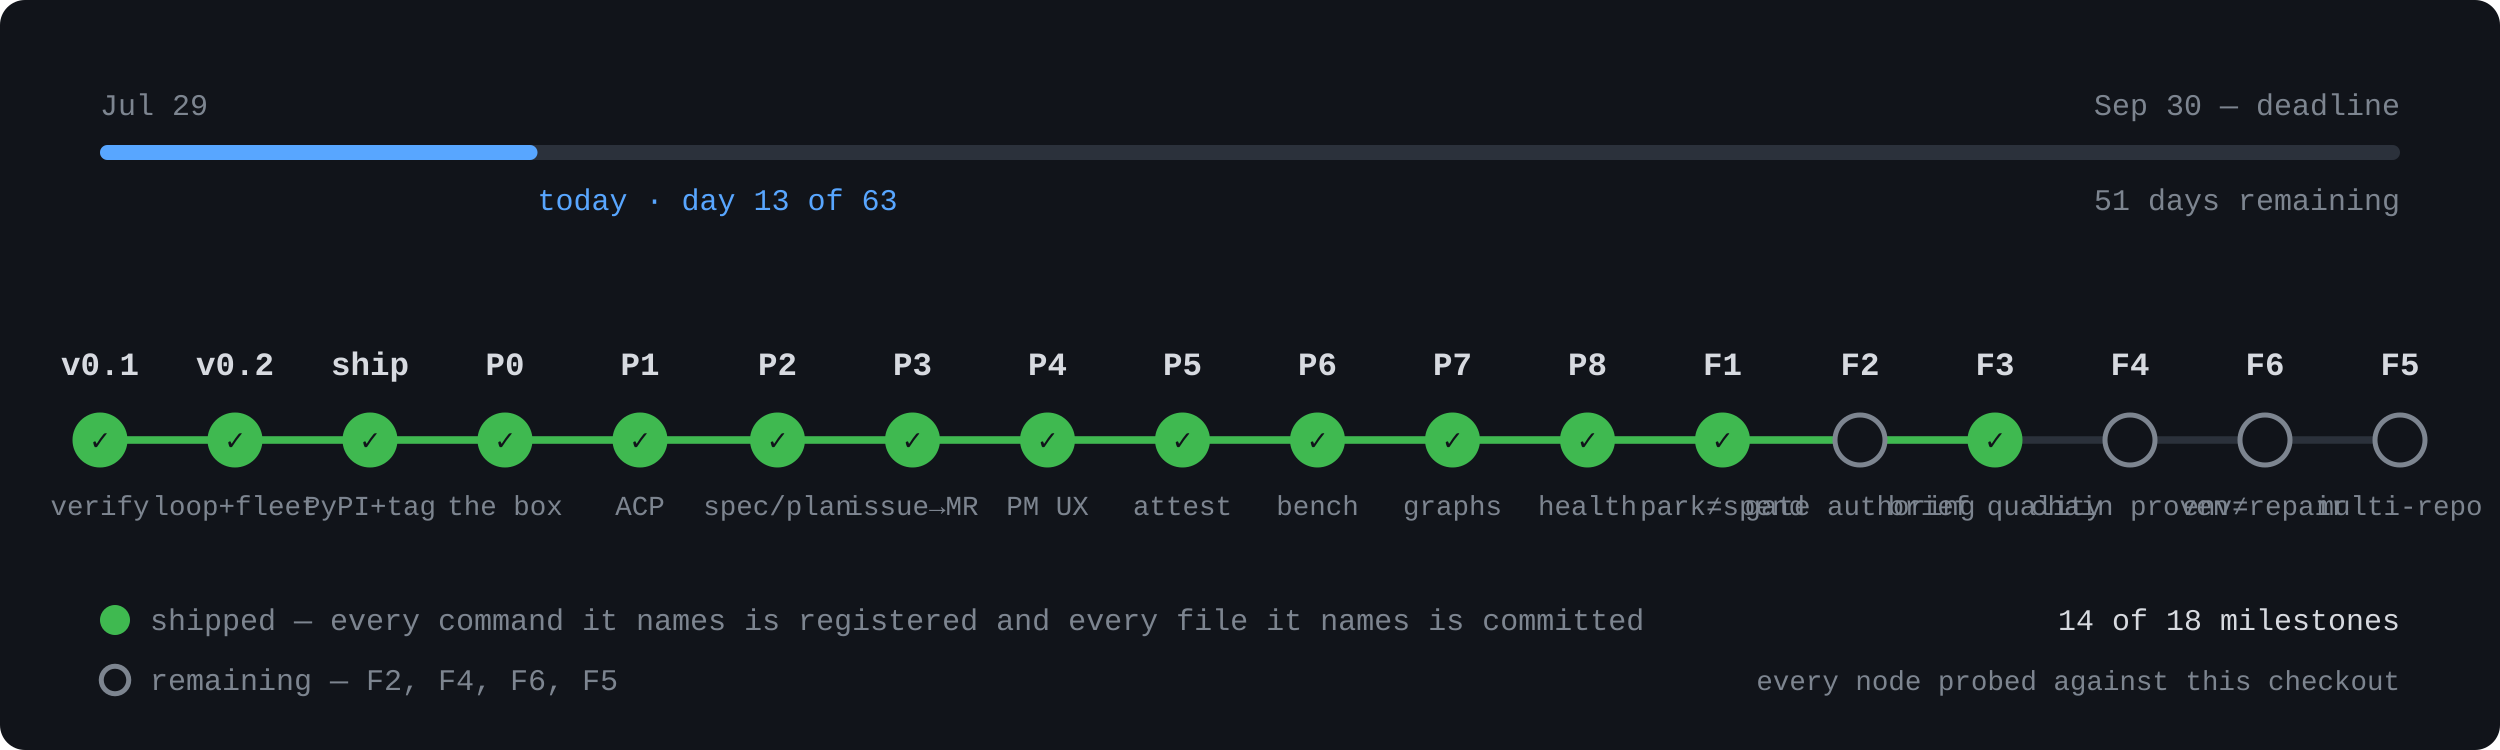
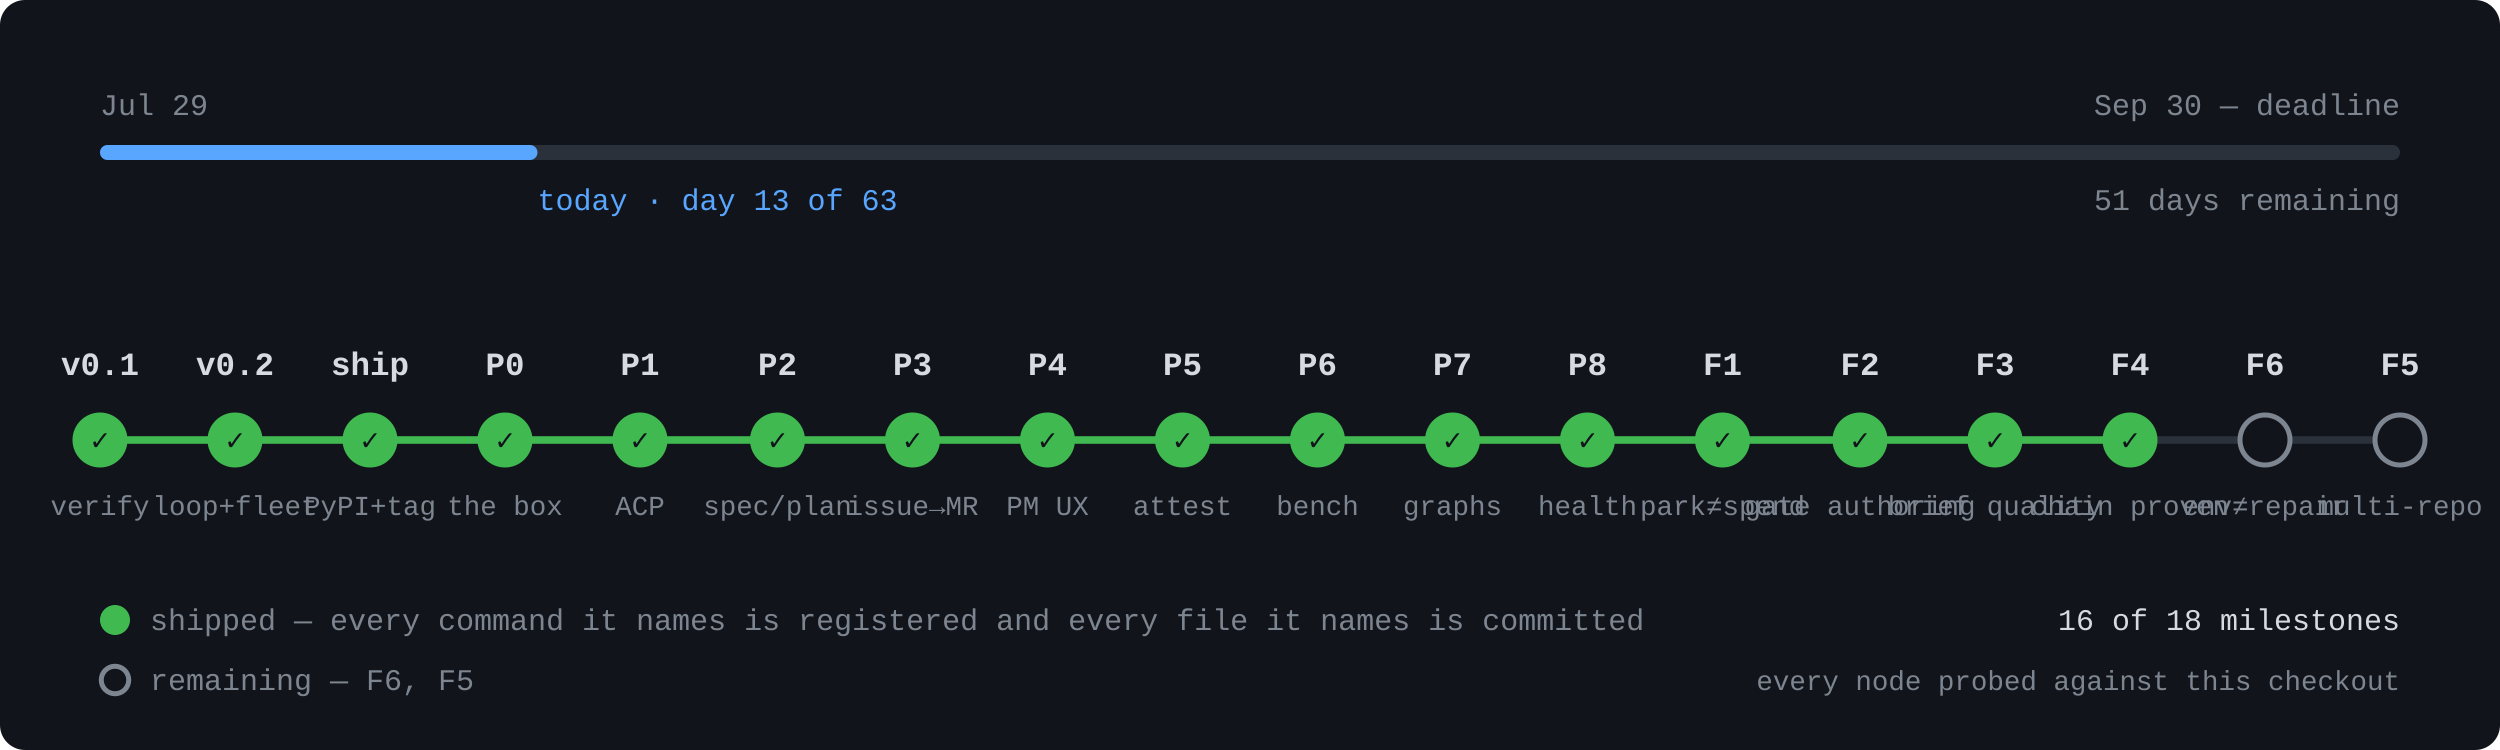
- <svg xmlns="http://www.w3.org/2000/svg" width="1000" height="300" viewBox="0 0 1000 300" font-family="ui-monospace,SFMono-Regular,'SF Mono',Menlo,Consolas,'Liberation Mono',monospace" role="img" aria-label="Wringer roadmap — 14 of 18 milestones shipped">
+ <svg xmlns="http://www.w3.org/2000/svg" width="1000" height="300" viewBox="0 0 1000 300" font-family="ui-monospace,SFMono-Regular,'SF Mono',Menlo,Consolas,'Liberation Mono',monospace" role="img" aria-label="Wringer roadmap — 16 of 18 milestones shipped">
  <rect width="100%" height="100%" rx="10" fill="#11141a" />
  <text x="40" y="46" fill="#7d8590" font-size="12">Jul 29</text>
  <text x="960" y="46" fill="#7d8590" font-size="12" text-anchor="end">Sep 30 — deadline</text>
  <rect x="40" y="58" width="920" height="6" rx="3" fill="#2b313b" />
  <rect x="40" y="58" width="175" height="6" rx="3" fill="#58a6ff" />
  <text x="215" y="84" fill="#58a6ff" font-size="12">today · day 13 of 63</text>
  <text x="960" y="84" fill="#7d8590" font-size="12" text-anchor="end">51 days remaining</text>
  <line x1="40" y1="176" x2="960" y2="176" stroke="#2b313b" stroke-width="3" />
-   <line x1="40" y1="176" x2="798" y2="176" stroke="#3fb950" stroke-width="3" />
+   <line x1="40" y1="176" x2="852" y2="176" stroke="#3fb950" stroke-width="3" />
  <text x="40" y="150" fill="#d7dae0" font-size="13" font-weight="600" text-anchor="middle">v0.1</text>
  <circle cx="40" cy="176" r="11" fill="#3fb950" />
  <text x="40" y="180" fill="#11141a" font-size="12" font-weight="700" text-anchor="middle">✓</text>
  <text x="40" y="206" fill="#7d8590" font-size="11" text-anchor="middle">verify</text>
  <text x="94" y="150" fill="#d7dae0" font-size="13" font-weight="600" text-anchor="middle">v0.2</text>
  <circle cx="94" cy="176" r="11" fill="#3fb950" />
  <text x="94" y="180" fill="#11141a" font-size="12" font-weight="700" text-anchor="middle">✓</text>
  <text x="94" y="206" fill="#7d8590" font-size="11" text-anchor="middle">loop+fleet</text>
  <text x="148" y="150" fill="#d7dae0" font-size="13" font-weight="600" text-anchor="middle">ship</text>
  <circle cx="148" cy="176" r="11" fill="#3fb950" />
  <text x="148" y="180" fill="#11141a" font-size="12" font-weight="700" text-anchor="middle">✓</text>
  <text x="148" y="206" fill="#7d8590" font-size="11" text-anchor="middle">PyPI+tag</text>
  <text x="202" y="150" fill="#d7dae0" font-size="13" font-weight="600" text-anchor="middle">P0</text>
  <circle cx="202" cy="176" r="11" fill="#3fb950" />
  <text x="202" y="180" fill="#11141a" font-size="12" font-weight="700" text-anchor="middle">✓</text>
  <text x="202" y="206" fill="#7d8590" font-size="11" text-anchor="middle">the box</text>
  <text x="256" y="150" fill="#d7dae0" font-size="13" font-weight="600" text-anchor="middle">P1</text>
  <circle cx="256" cy="176" r="11" fill="#3fb950" />
  <text x="256" y="180" fill="#11141a" font-size="12" font-weight="700" text-anchor="middle">✓</text>
  <text x="256" y="206" fill="#7d8590" font-size="11" text-anchor="middle">ACP</text>
  <text x="311" y="150" fill="#d7dae0" font-size="13" font-weight="600" text-anchor="middle">P2</text>
  <circle cx="311" cy="176" r="11" fill="#3fb950" />
  <text x="311" y="180" fill="#11141a" font-size="12" font-weight="700" text-anchor="middle">✓</text>
  <text x="311" y="206" fill="#7d8590" font-size="11" text-anchor="middle">spec/plan</text>
  <text x="365" y="150" fill="#d7dae0" font-size="13" font-weight="600" text-anchor="middle">P3</text>
  <circle cx="365" cy="176" r="11" fill="#3fb950" />
  <text x="365" y="180" fill="#11141a" font-size="12" font-weight="700" text-anchor="middle">✓</text>
  <text x="365" y="206" fill="#7d8590" font-size="11" text-anchor="middle">issue→MR</text>
  <text x="419" y="150" fill="#d7dae0" font-size="13" font-weight="600" text-anchor="middle">P4</text>
  <circle cx="419" cy="176" r="11" fill="#3fb950" />
  <text x="419" y="180" fill="#11141a" font-size="12" font-weight="700" text-anchor="middle">✓</text>
  <text x="419" y="206" fill="#7d8590" font-size="11" text-anchor="middle">PM UX</text>
  <text x="473" y="150" fill="#d7dae0" font-size="13" font-weight="600" text-anchor="middle">P5</text>
  <circle cx="473" cy="176" r="11" fill="#3fb950" />
  <text x="473" y="180" fill="#11141a" font-size="12" font-weight="700" text-anchor="middle">✓</text>
  <text x="473" y="206" fill="#7d8590" font-size="11" text-anchor="middle">attest</text>
  <text x="527" y="150" fill="#d7dae0" font-size="13" font-weight="600" text-anchor="middle">P6</text>
  <circle cx="527" cy="176" r="11" fill="#3fb950" />
  <text x="527" y="180" fill="#11141a" font-size="12" font-weight="700" text-anchor="middle">✓</text>
  <text x="527" y="206" fill="#7d8590" font-size="11" text-anchor="middle">bench</text>
  <text x="581" y="150" fill="#d7dae0" font-size="13" font-weight="600" text-anchor="middle">P7</text>
  <circle cx="581" cy="176" r="11" fill="#3fb950" />
  <text x="581" y="180" fill="#11141a" font-size="12" font-weight="700" text-anchor="middle">✓</text>
  <text x="581" y="206" fill="#7d8590" font-size="11" text-anchor="middle">graphs</text>
  <text x="635" y="150" fill="#d7dae0" font-size="13" font-weight="600" text-anchor="middle">P8</text>
  <circle cx="635" cy="176" r="11" fill="#3fb950" />
  <text x="635" y="180" fill="#11141a" font-size="12" font-weight="700" text-anchor="middle">✓</text>
  <text x="635" y="206" fill="#7d8590" font-size="11" text-anchor="middle">health</text>
  <text x="689" y="150" fill="#d7dae0" font-size="13" font-weight="600" text-anchor="middle">F1</text>
  <circle cx="689" cy="176" r="11" fill="#3fb950" />
  <text x="689" y="180" fill="#11141a" font-size="12" font-weight="700" text-anchor="middle">✓</text>
  <text x="689" y="206" fill="#7d8590" font-size="11" text-anchor="middle">park≠spend</text>
  <text x="744" y="150" fill="#d7dae0" font-size="13" font-weight="600" text-anchor="middle">F2</text>
-   <circle cx="744" cy="176" r="10" fill="#11141a" stroke="#7d8590" stroke-width="2" />
+   <circle cx="744" cy="176" r="11" fill="#3fb950" />
+   <text x="744" y="180" fill="#11141a" font-size="12" font-weight="700" text-anchor="middle">✓</text>
  <text x="744" y="206" fill="#7d8590" font-size="11" text-anchor="middle">gate authoring</text>
  <text x="798" y="150" fill="#d7dae0" font-size="13" font-weight="600" text-anchor="middle">F3</text>
  <circle cx="798" cy="176" r="11" fill="#3fb950" />
  <text x="798" y="180" fill="#11141a" font-size="12" font-weight="700" text-anchor="middle">✓</text>
  <text x="798" y="206" fill="#7d8590" font-size="11" text-anchor="middle">brief quality</text>
  <text x="852" y="150" fill="#d7dae0" font-size="13" font-weight="600" text-anchor="middle">F4</text>
-   <circle cx="852" cy="176" r="10" fill="#11141a" stroke="#7d8590" stroke-width="2" />
+   <circle cx="852" cy="176" r="11" fill="#3fb950" />
+   <text x="852" y="180" fill="#11141a" font-size="12" font-weight="700" text-anchor="middle">✓</text>
  <text x="852" y="206" fill="#7d8590" font-size="11" text-anchor="middle">chain proven</text>
  <text x="906" y="150" fill="#d7dae0" font-size="13" font-weight="600" text-anchor="middle">F6</text>
  <circle cx="906" cy="176" r="10" fill="#11141a" stroke="#7d8590" stroke-width="2" />
  <text x="906" y="206" fill="#7d8590" font-size="11" text-anchor="middle">env≠repair</text>
  <text x="960" y="150" fill="#d7dae0" font-size="13" font-weight="600" text-anchor="middle">F5</text>
  <circle cx="960" cy="176" r="10" fill="#11141a" stroke="#7d8590" stroke-width="2" />
  <text x="960" y="206" fill="#7d8590" font-size="11" text-anchor="middle">multi-repo</text>
  <circle cx="46" cy="248" r="6" fill="#3fb950" />
  <text x="60" y="252" fill="#7d8590" font-size="12">shipped — every command it names is registered and every file it names is committed</text>
  <circle cx="46" cy="272" r="5.5" fill="#11141a" stroke="#7d8590" stroke-width="2" />
-   <text x="60" y="276" fill="#7d8590" font-size="12">remaining — F2, F4, F6, F5</text>
-   <text x="960" y="252" fill="#d7dae0" font-size="12" text-anchor="end">14 of 18 milestones</text>
+   <text x="60" y="276" fill="#7d8590" font-size="12">remaining — F6, F5</text>
+   <text x="960" y="252" fill="#d7dae0" font-size="12" text-anchor="end">16 of 18 milestones</text>
  <text x="960" y="276" fill="#7d8590" font-size="11" text-anchor="end">every node probed against this checkout</text>
</svg>
